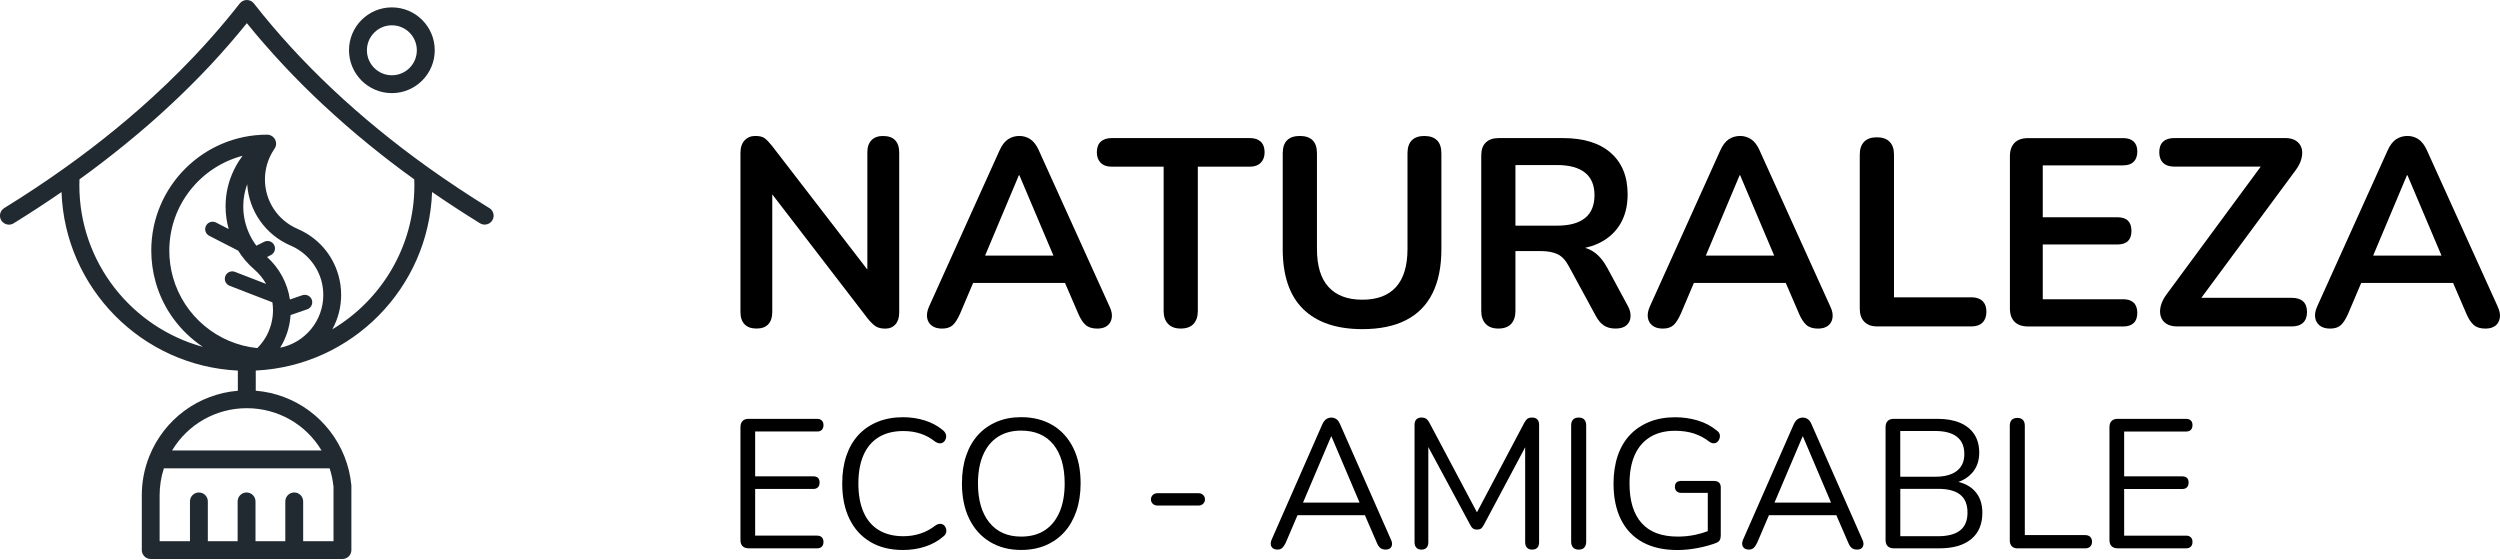
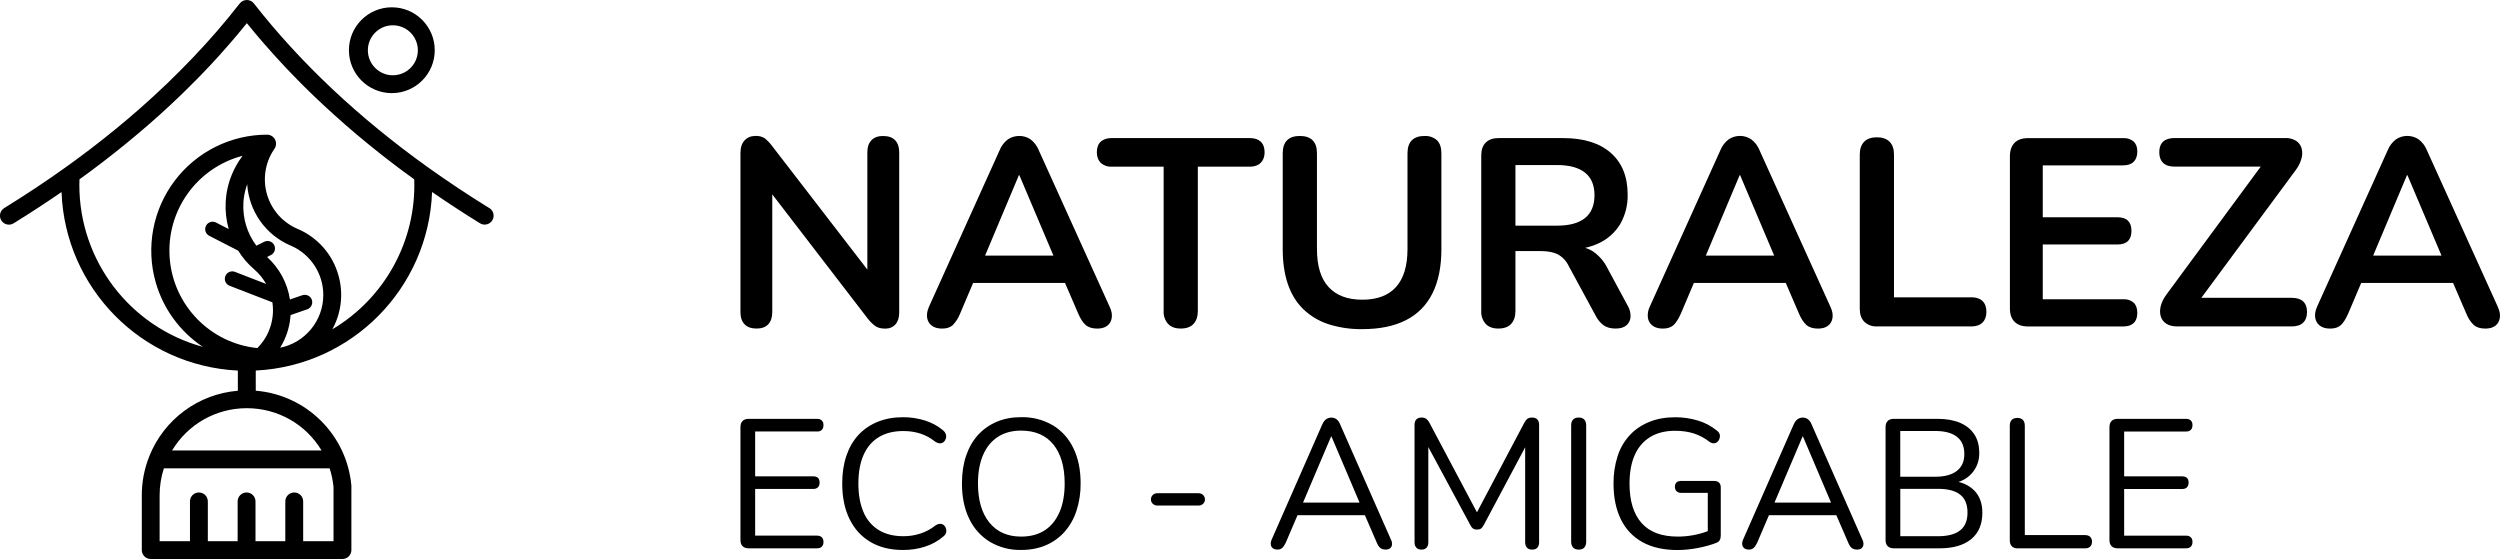
<svg xmlns="http://www.w3.org/2000/svg" id="Capa_2" data-name="Capa 2" viewBox="0 0 598.92 133.93">
-   <defs>
-     <style>
-       .cls-1 {
-         fill: #000;
-       }
- 
-       .cls-1, .cls-2 {
-         stroke-width: 0px;
-       }
- 
-       .cls-2 {
-         fill: #212a31;
-       }
-     </style>
-   </defs>
-   <g id="Capa_2-2" data-name="Capa 2">
+   <defs />
+   <g data-name="Capa 2">
    <g id="Capa_2-2" data-name="Capa 2-2">
      <g id="Capa_2-2-2" data-name="Capa 2-2">
-         <g>
-           <path class="cls-2" d="M93.88,22.31c5.66,0,10.27-4.6,10.27-10.27s-4.6-10.27-10.27-10.27-10.27,4.6-10.27,10.27,4.6,10.27,10.27,10.27ZM93.88,6.06c3.3,0,5.98,2.68,5.98,5.99s-2.68,5.98-5.98,5.98-5.98-2.68-5.98-5.98,2.68-5.99,5.98-5.99Z" />
-           <path class="cls-2" d="M117.24,49.86c-5.11-3.16-10.05-6.44-14.67-9.74C85.99,28.26,71.94,15.04,60.82.82c-.41-.52-1.03-.82-1.69-.82s-1.28.3-1.69.82c-2.08,2.66-4.27,5.3-6.56,7.89-1.47,1.67-2.99,3.33-4.55,4.97-4.08,4.29-8.44,8.48-13.07,12.54-.5.44-1.02.87-1.53,1.31-.42.36-.83.72-1.25,1.08-.51.43-1.03.86-1.55,1.29-.43.36-.85.72-1.29,1.07-3.82,3.13-7.81,6.18-11.96,9.14h0c-4.64,3.32-9.58,6.6-14.67,9.74-1.01.62-1.32,1.94-.7,2.95.41.65,1.11,1.02,1.82,1.02.38,0,.77-.1,1.13-.32,3.94-2.43,7.79-4.95,11.48-7.49.81,23.04,19.27,41.67,42.24,42.77v4.83c-9.42.79-17.59,6.75-21.19,15.64h0c-1.21,2.99-1.82,6.16-1.82,9.42v13.11c0,1.18.96,2.14,2.14,2.14h45.93c1.18,0,2.14-.96,2.14-2.14v-15.34c0-.07,0-.14-.01-.2h0v-.03c-.23-2.4-.8-4.74-1.7-6.96h0c-3.6-8.89-11.77-14.86-21.2-15.65v-4.83c22.97-1.1,41.43-19.73,42.24-42.77,3.68,2.54,7.53,5.05,11.48,7.49,1.01.62,2.33.31,2.95-.7.62-1.01.31-2.33-.7-2.95h0ZM54.74,54.85l-2.99-1.54c-.88-.45-1.95-.1-2.4.78-.45.88-.1,1.95.78,2.4l6.93,3.56c1.04,1.67,2.32,3.17,3.83,4.47.01,0,.02.02.03.03h0s.01.02.03.03c1.14.98,2.08,2.15,2.8,3.44l-7.46-2.89c-.92-.36-1.95.1-2.31,1.02s.1,1.95,1.02,2.31l10.26,3.97c.09.62.14,1.25.14,1.88,0,.22,0,.45-.02.67,0,.06-.01.13-.01.19-.01.16-.02.31-.04.47,0,.08-.02.15-.03.23-.02.15-.04.29-.06.43-.01.08-.03.15-.04.23l-.08.43c-.01.07-.03.15-.05.22-.03.14-.06.28-.1.43l-.06.21c-.04.14-.08.28-.13.42-.02.07-.05.14-.07.21-.05.14-.1.28-.15.42-.03.06-.05.14-.08.2-.06.14-.12.28-.17.41-.03.06-.06.13-.08.19-.06.14-.13.27-.19.41-.03.06-.06.12-.09.18-.07.14-.14.27-.22.4-.03.06-.06.12-.1.17-.08.14-.16.27-.25.4-.03.05-.06.11-.1.16-.09.14-.18.27-.28.4-.03.05-.06.09-.1.14-.11.15-.22.29-.34.43-.03.03-.05.06-.06.08-.14.17-.28.34-.43.5-.03.04-.07.07-.1.11-.11.12-.22.23-.33.34-9.51-.96-17.56-7.66-20.19-16.92-.59-2.08-.89-4.25-.89-6.43,0-10.9,7.47-20.08,17.56-22.72-.3.4-.59.81-.87,1.24-.04.06-.07.11-.11.17-.4.64-.77,1.3-1.1,1.98-.02.03-.03.07-.05.11-.32.67-.6,1.36-.85,2.06-.03.08-.05.16-.08.23-.07.21-.14.43-.2.64-.03.1-.06.21-.09.32-.09.32-.17.63-.24.96-.04.17-.08.34-.11.52-.03.16-.06.31-.09.47-.05.28-.1.57-.13.86-.01.1-.03.2-.03.3-.03.29-.06.58-.08.87,0,.1-.01.21-.02.31-.02.36-.03.71-.03,1.07,0,1.86.25,3.67.74,5.42h-.03ZM67.13,83.28s.06-.1.08-.14c.05-.08.1-.16.14-.24.12-.19.23-.39.33-.59.04-.08.08-.16.12-.24.08-.17.17-.34.25-.5.05-.09.08-.18.12-.27.1-.21.19-.43.28-.65.03-.08.06-.16.09-.25.06-.17.12-.34.19-.51.03-.09.06-.17.09-.27.08-.23.14-.46.21-.69.03-.08.05-.16.06-.25.05-.19.1-.38.14-.57.02-.07.03-.15.05-.22.05-.25.1-.49.14-.74.01-.07.03-.15.03-.22.03-.23.06-.45.09-.68,0-.05.01-.08.01-.12.03-.22.05-.43.06-.65l3.99-1.38c.93-.32,1.42-1.34,1.11-2.27-.32-.93-1.34-1.42-2.27-1.11l-2.98,1.03c-.59-3.91-2.52-7.51-5.48-10.18l.91-.46c.88-.44,1.24-1.51.8-2.39-.44-.88-1.51-1.24-2.39-.8l-1.88.94c-.61-.81-1.14-1.67-1.58-2.59-1.03-2.14-1.56-4.44-1.56-6.83,0-.28.01-.56.03-.84,0-.07,0-.14.01-.21.01-.23.04-.46.06-.69,0-.05.01-.1.02-.15.07-.59.18-1.18.32-1.75h0c.14-.56.3-1.12.5-1.66.41,6.42,4.38,12.1,10.37,14.68.05.02.09.04.13.05,3.5,1.53,6.21,4.62,7.25,8.3.32,1.13.48,2.31.48,3.51,0,6.16-4.38,11.43-10.33,12.62h0ZM79.9,116.56v13.09h-7.27v-9.53c0-1.18-.96-2.14-2.14-2.14s-2.14.96-2.14,2.14v9.53h-7.14v-9.53c0-1.18-.96-2.14-2.14-2.14s-2.14.96-2.14,2.14v9.53h-7.14v-9.53c0-1.18-.96-2.14-2.14-2.14s-2.14.96-2.14,2.14v9.53h-7.27v-10.97c0-2.22.34-4.4,1.02-6.48h39.71c.46,1.41.77,2.87.92,4.36h0ZM77.03,107.91h-35.8c3.73-6.23,10.46-10.12,17.9-10.12s14.17,3.88,17.9,10.12ZM79.6,78.92c1.36-2.46,2.13-5.3,2.13-8.28,0-1.6-.22-3.18-.65-4.69-1.41-4.99-4.95-9.03-9.72-11.08-.03-.01-.07-.03-.1-.05h0c-4.73-2.04-7.79-6.68-7.79-11.83,0-2.52.72-4.95,2.09-7.04.03-.04.05-.08.07-.13.03-.05.07-.09.1-.14l.02-.03c.45-.62.52-1.44.19-2.14-.35-.76-1.12-1.25-1.95-1.25-15.3,0-27.75,12.45-27.75,27.75,0,2.58.36,5.13,1.05,7.6,1.84,6.49,5.94,11.9,11.31,15.49-17.03-4.64-29.59-20.24-29.59-38.72,0-.48,0-.96.03-1.42.37-.27.73-.54,1.1-.8.48-.35.96-.7,1.44-1.05.5-.38,1-.75,1.5-1.13.47-.36.94-.7,1.4-1.06.5-.38.98-.76,1.47-1.14.46-.36.92-.71,1.37-1.07.48-.39.97-.78,1.45-1.16.45-.36.9-.72,1.34-1.08.48-.39.96-.79,1.43-1.18.44-.36.87-.72,1.31-1.09.47-.4.94-.8,1.41-1.2.43-.36.85-.72,1.27-1.09.47-.41.92-.81,1.39-1.22.41-.37.83-.73,1.24-1.1.46-.41.91-.83,1.36-1.25.4-.37.8-.73,1.2-1.1.45-.42.9-.85,1.35-1.27.39-.37.78-.73,1.16-1.1.45-.43.89-.87,1.34-1.31.37-.36.74-.72,1.11-1.09.45-.45.89-.89,1.33-1.34.36-.36.72-.72,1.07-1.09.45-.46.88-.92,1.32-1.38.34-.36.68-.71,1.02-1.07.45-.48.89-.96,1.33-1.45.31-.34.63-.68.94-1.03.46-.51.91-1.02,1.36-1.54.28-.32.57-.64.85-.96.5-.58.99-1.15,1.48-1.73.23-.27.45-.52.67-.79.71-.85,1.41-1.69,2.09-2.54.69.85,1.38,1.7,2.09,2.54.23.27.46.54.69.81.48.58.97,1.14,1.47,1.71.28.33.58.65.87.98.45.5.89,1.02,1.35,1.52.32.35.64.7.96,1.05.43.48.87.95,1.31,1.42.34.36.69.72,1.03,1.09.43.45.86.91,1.3,1.36.36.37.73.74,1.09,1.11.43.44.86.88,1.3,1.32.38.38.76.74,1.14,1.12.44.43.87.86,1.31,1.28.39.38.79.74,1.18,1.12.44.42.88.84,1.33,1.25.4.38.81.74,1.22,1.12.45.41.89.82,1.35,1.23.41.38.83.74,1.25,1.11.45.4.91.81,1.36,1.21.43.37.86.74,1.29,1.11.47.39.92.8,1.39,1.19.43.37.88.73,1.32,1.09.47.39.94.78,1.42,1.18.45.36.89.72,1.34,1.08.48.39.96.78,1.45,1.16.45.36.91.71,1.36,1.07.49.38.99.77,1.49,1.15.46.35.92.7,1.38,1.05.5.38,1.02.76,1.53,1.14.47.34.93.69,1.4,1.02.38.27.75.55,1.13.83.02.47.03.94.03,1.42,0,14.66-7.9,27.51-19.67,34.51l-.04.03Z" />
-         </g>
+         <path d="M93.88 22.31a10.28 10.28 0 1 0-.02-20.56 10.28 10.28 0 0 0 .02 20.56Zm0-16.25a5.99 5.99 0 1 1-.01 11.97 5.99 5.99 0 0 1 .01-11.97ZM117.24 49.86a266.64 266.64 0 0 1-14.67-9.74C85.99 28.26 71.94 15.04 60.82.82a2.15 2.15 0 0 0-3.38 0 170.2 170.2 0 0 1-11.11 12.86 200.1 200.1 0 0 1-13.07 12.54l-1.53 1.31-1.25 1.08-1.55 1.29c-.43.36-.85.72-1.29 1.07a225.2 225.2 0 0 1-11.96 9.14c-4.64 3.32-9.58 6.6-14.67 9.74a2.14 2.14 0 1 0 2.25 3.65c3.94-2.43 7.79-4.95 11.48-7.49a44.47 44.47 0 0 0 42.24 42.77v4.83a25.05 25.05 0 0 0-21.19 15.64 25 25 0 0 0-1.82 9.42v13.11c0 1.18.96 2.14 2.14 2.14h45.93c1.18 0 2.14-.96 2.14-2.14v-15.34l-.01-.2v-.03a25.06 25.06 0 0 0-22.9-22.61v-4.83A44.47 44.47 0 0 0 103.51 46c3.68 2.54 7.53 5.05 11.48 7.49a2.14 2.14 0 1 0 2.25-3.65Zm-62.5 4.99-2.99-1.54a1.78 1.78 0 1 0-1.62 3.18l6.93 3.56a19.44 19.44 0 0 0 3.83 4.47l.03.03.03.03c1.14.98 2.08 2.15 2.8 3.44l-7.46-2.89A1.78 1.78 0 1 0 55 68.46l10.26 3.97c.09.62.14 1.25.14 1.88 0 .22 0 .45-.02.67l-.01.19-.04.47c0 .08-.02.15-.03.23l-.06.43-.04.23-.08.43-.05.22-.1.43-.06.21-.13.42-.07.21-.15.42-.08.2-.17.41-.08.19-.19.41-.09.18-.22.4-.1.17-.25.4-.1.16a5.7 5.7 0 0 1-.38.54 7.13 7.13 0 0 1-.4.51l-.43.5-.1.11-.33.34a23.48 23.48 0 0 1-3.52-46.07c-.3.4-.59.81-.87 1.24l-.11.17c-.4.64-.77 1.3-1.1 1.98l-.05.11c-.32.67-.6 1.36-.85 2.06l-.08.23a15.7 15.7 0 0 0-.53 1.92l-.11.52-.09.47c-.05.28-.1.57-.13.86l-.03.3-.08.87-.02.31a20.03 20.03 0 0 0 .71 6.49h-.03Zm12.39 28.43.08-.14.14-.24c.12-.19.23-.39.33-.59l.12-.24.25-.5.12-.27.28-.65.09-.25.19-.51.09-.27.21-.69c.03-.08.05-.16.06-.25l.14-.57.05-.22.14-.74.03-.22.09-.68.01-.12c.03-.22.05-.43.06-.65l3.99-1.38a1.8 1.8 0 0 0 1.11-2.27 1.8 1.8 0 0 0-2.27-1.11l-2.98 1.03a17.16 17.16 0 0 0-5.48-10.18l.91-.46a1.78 1.78 0 0 0-1.59-3.19l-1.88.94a15.64 15.64 0 0 1-3.11-10.26l.01-.21.06-.69.02-.15a15.86 15.86 0 0 1 .82-3.41 17.17 17.17 0 0 0 10.37 14.68l.13.05a12.87 12.87 0 0 1 7.73 11.81c0 6.16-4.38 11.43-10.33 12.62Zm12.77 33.28v13.09h-7.27v-9.53a2.14 2.14 0 0 0-4.28 0v9.53h-7.14v-9.53a2.14 2.14 0 0 0-4.28 0v9.53h-7.14v-9.53a2.14 2.14 0 0 0-4.28 0v9.53h-7.27v-10.97c0-2.22.34-4.4 1.02-6.48h39.71c.46 1.41.77 2.87.92 4.36Zm-2.87-8.65h-35.8c3.73-6.23 10.46-10.12 17.9-10.12s14.17 3.88 17.9 10.12Zm2.57-28.99a17.11 17.11 0 0 0 1.48-12.97 17.06 17.06 0 0 0-9.82-11.13 12.88 12.88 0 0 1-5.63-19l.1-.14.02-.03a2.16 2.16 0 0 0-1.76-3.39 27.78 27.78 0 0 0-26.7 35.35A27.74 27.74 0 0 0 48.6 83.1a40.2 40.2 0 0 1-29.59-38.72c0-.48 0-.96.03-1.42l1.1-.8 1.44-1.05 1.5-1.13 1.4-1.06 1.47-1.14 1.37-1.07 1.45-1.16 1.34-1.08 1.43-1.18 1.31-1.09 1.41-1.2 1.27-1.09 1.39-1.22 1.24-1.1 1.36-1.25 1.2-1.1 1.35-1.27 1.16-1.1 1.34-1.31a113.07 113.07 0 0 0 2.44-2.43l1.07-1.09 1.32-1.38 1.02-1.07 1.33-1.45.94-1.03 1.36-1.54.85-.96 1.48-1.73.67-.79c.71-.85 1.41-1.69 2.09-2.54.69.85 1.38 1.7 2.09 2.54l.69.81c.48.58.97 1.14 1.47 1.71l.87.98c.45.5.89 1.02 1.35 1.52l.96 1.05 1.31 1.42 1.03 1.09 1.3 1.36 1.09 1.11 1.3 1.32 1.14 1.12 1.31 1.28 1.18 1.12 1.33 1.25 1.22 1.12 1.35 1.23c.41.38.83.74 1.25 1.11l1.36 1.21 1.29 1.11 1.39 1.19c.43.37.88.73 1.32 1.09l1.42 1.18 1.34 1.08 1.45 1.16 1.36 1.07 1.49 1.15 1.38 1.05 1.53 1.14c.47.34.93.69 1.4 1.02l1.13.83A40.14 40.14 0 0 1 79.6 78.9l-.04.03Z" class="cls-2" />
      </g>
-       <g>
-         <g>
-           <path class="cls-1" d="M211.63,32.57c-1.24,0-2.19.34-2.85,1.02s-.99,1.64-.99,2.88v28.11l-22.85-29.65c-.68-.85-1.27-1.46-1.76-1.82-.49-.36-1.23-.54-2.21-.54-1.07,0-1.93.35-2.59,1.06-.66.7-.99,1.72-.99,3.04v38.08c0,1.28.33,2.26.99,2.94s1.61,1.02,2.85,1.02,2.18-.34,2.82-1.02c.64-.68.96-1.66.96-2.94v-28.19l22.85,29.73c.68.85,1.31,1.47,1.89,1.86.58.38,1.35.58,2.34.58s1.83-.34,2.43-1.02c.6-.68.9-1.62.9-2.82v-38.4c0-1.24-.32-2.2-.96-2.88-.64-.68-1.58-1.02-2.82-1.02v-.02Z" />
-           <path class="cls-1" d="M248.88,36.03c-.56-1.24-1.23-2.12-2.02-2.66-.79-.53-1.67-.8-2.66-.8s-1.93.27-2.72.8c-.79.53-1.46,1.42-2.02,2.66l-16.9,37.44c-.43.98-.58,1.87-.45,2.66s.5,1.42,1.12,1.89,1.44.7,2.46.7c1.11,0,1.96-.28,2.56-.83.6-.55,1.17-1.45,1.73-2.69l3.15-7.42h22.01l3.2,7.42c.51,1.19,1.1,2.08,1.76,2.66s1.59.86,2.78.86c.98,0,1.77-.22,2.37-.67s.96-1.08,1.09-1.89-.04-1.71-.51-2.69l-16.96-37.44h.01ZM244.08,41.98h.13l8.16,19.26h-16.38l8.1-19.26h-.01Z" />
-           <path class="cls-1" d="M299.44,33.08h-33.15c-1.11,0-1.97.29-2.59.86-.62.58-.93,1.42-.93,2.53s.31,1.91.93,2.53c.62.62,1.48.93,2.59.93h12.48v34.56c0,1.32.35,2.36,1.06,3.1.7.75,1.72,1.12,3.04,1.12s2.39-.37,3.07-1.12,1.02-1.78,1.02-3.1v-34.56h12.48c1.11,0,1.97-.31,2.59-.93s.93-1.46.93-2.53-.31-1.95-.93-2.53-1.48-.86-2.59-.86h0Z" />
-           <path class="cls-1" d="M341.29,32.57c-1.32,0-2.34.34-3.04,1.02s-1.06,1.73-1.06,3.14v22.91c0,4.05-.92,7.09-2.75,9.12-1.83,2.03-4.52,3.04-8.06,3.04s-6.24-1.01-8.1-3.04c-1.86-2.03-2.78-5.07-2.78-9.12v-22.91c0-1.41-.35-2.45-1.06-3.14-.7-.68-1.72-1.02-3.04-1.02s-2.34.34-3.04,1.02-1.06,1.73-1.06,3.14v22.98c0,3.16.41,5.93,1.22,8.32s2.03,4.38,3.65,5.98c1.62,1.6,3.62,2.81,5.98,3.62,2.37.81,5.11,1.22,8.22,1.22,4.14,0,7.62-.71,10.43-2.14,2.82-1.43,4.94-3.57,6.37-6.43s2.14-6.38,2.14-10.56v-22.98c0-1.41-.35-2.45-1.06-3.14-.7-.68-1.7-1.02-2.98-1.02h.02Z" />
-           <path class="cls-1" d="M385.13,64.31c-.98-1.83-2.12-3.18-3.42-4.03-.61-.4-1.26-.69-1.97-.9,1.1-.26,2.15-.58,3.09-1.02,2.3-1.07,4.06-2.6,5.28-4.61,1.21-2,1.82-4.39,1.82-7.17,0-4.27-1.34-7.58-4.03-9.95-2.69-2.37-6.51-3.55-11.46-3.55h-15.42c-1.32,0-2.35.35-3.07,1.06-.73.7-1.09,1.74-1.09,3.1v37.25c0,1.32.35,2.36,1.06,3.1.7.75,1.72,1.12,3.04,1.12s2.39-.37,3.07-1.12,1.02-1.78,1.02-3.1v-14.34h6.08c1.62,0,2.95.25,4,.74,1.04.49,1.95,1.46,2.72,2.91l6.46,11.9c.55,1.02,1.2,1.78,1.92,2.27.73.49,1.66.74,2.82.74s2.03-.27,2.62-.8c.6-.53.92-1.23.96-2.08.04-.85-.19-1.73-.7-2.62l-4.8-8.9h0ZM373.03,54.07h-9.98v-14.53h9.98c2.94,0,5.17.61,6.69,1.82s2.27,3.02,2.27,5.41-.76,4.26-2.27,5.47-3.74,1.82-6.69,1.82h0Z" />
-           <path class="cls-1" d="M421.55,36.03c-.55-1.24-1.23-2.12-2.02-2.66-.79-.53-1.68-.8-2.66-.8s-1.93.27-2.72.8-1.46,1.42-2.02,2.66l-16.9,37.44c-.43.98-.58,1.87-.45,2.66.13.79.5,1.42,1.12,1.89s1.44.7,2.46.7c1.11,0,1.96-.28,2.56-.83s1.17-1.45,1.73-2.69l3.15-7.42h22.01l3.2,7.42c.51,1.19,1.1,2.08,1.76,2.66s1.59.86,2.78.86c.98,0,1.77-.22,2.37-.67s.96-1.08,1.09-1.89-.04-1.71-.51-2.69l-16.96-37.44h0ZM416.75,41.98h.13l8.16,19.26h-16.38l8.1-19.26h-.01Z" />
-           <path class="cls-1" d="M472.3,71.23h-18.56v-34.18c0-1.36-.35-2.4-1.06-3.1-.7-.7-1.72-1.06-3.04-1.06s-2.34.35-3.04,1.06c-.7.71-1.06,1.74-1.06,3.1v36.93c0,1.32.36,2.36,1.09,3.1.73.75,1.75,1.12,3.07,1.12h22.59c1.15,0,2.04-.31,2.66-.93s.93-1.48.93-2.59-.31-1.96-.93-2.56-1.5-.9-2.66-.9h.01Z" />
-           <path class="cls-1" d="M508.71,39.61c1.07,0,1.89-.29,2.46-.86s.86-1.4.86-2.46-.29-1.81-.86-2.37c-.58-.55-1.4-.83-2.46-.83h-22.85c-1.41,0-2.49.37-3.23,1.12s-1.12,1.82-1.12,3.23v36.42c0,1.41.37,2.49,1.12,3.23.75.75,1.82,1.12,3.23,1.12h22.85c1.07,0,1.89-.28,2.46-.83.58-.55.86-1.37.86-2.43s-.29-1.88-.86-2.43c-.58-.55-1.4-.83-2.46-.83h-19.33v-13.12h17.92c1.11,0,1.94-.28,2.5-.83.55-.55.83-1.36.83-2.43s-.28-1.88-.83-2.43-1.39-.83-2.5-.83h-17.92v-12.42h19.33v-.02Z" />
-           <path class="cls-1" d="M549.03,71.35h-21.66l22.56-30.53c.73-.98,1.21-1.94,1.44-2.88.23-.94.23-1.77,0-2.5-.24-.72-.68-1.3-1.34-1.73-.66-.43-1.53-.64-2.59-.64h-26.5c-1.19,0-2.1.29-2.72.86-.62.58-.93,1.42-.93,2.53s.31,1.96.93,2.56,1.53.9,2.72.9h20.66l-22.51,30.53c-.73.98-1.21,1.93-1.44,2.85s-.23,1.75,0,2.5.68,1.33,1.34,1.76c.66.43,1.52.64,2.59.64h27.46c1.19,0,2.1-.3,2.72-.9s.93-1.45.93-2.56-.31-1.95-.93-2.53-1.53-.86-2.72-.86h-.01Z" />
-           <path class="cls-1" d="M598.38,73.47l-16.96-37.44c-.55-1.24-1.23-2.12-2.02-2.66-.79-.53-1.68-.8-2.66-.8s-1.93.27-2.72.8-1.46,1.42-2.02,2.66l-16.9,37.44c-.43.98-.58,1.87-.45,2.66s.5,1.42,1.12,1.89,1.44.7,2.46.7c1.11,0,1.96-.28,2.56-.83s1.17-1.45,1.73-2.69l3.15-7.42h22.01l3.2,7.42c.51,1.19,1.1,2.08,1.76,2.66.66.58,1.59.86,2.78.86.98,0,1.77-.22,2.37-.67s.96-1.08,1.09-1.89-.04-1.71-.51-2.69h0ZM576.62,41.98h.13l8.16,19.26h-16.38l8.1-19.26h0Z" />
-         </g>
-         <g>
-           <g>
-             <path class="cls-1" d="M195.74,103.38c.5,0,.88-.13,1.14-.4.26-.26.4-.64.4-1.14,0-.47-.13-.84-.4-1.1-.26-.26-.65-.4-1.14-.4h-16.37c-.65,0-1.14.17-1.47.51-.34.34-.51.83-.51,1.47v27.06c0,.65.17,1.14.51,1.47.34.34.83.51,1.47.51h16.37c.5,0,.88-.13,1.14-.4.26-.26.4-.64.4-1.14,0-.47-.13-.84-.4-1.1-.26-.26-.65-.4-1.14-.4h-14.83v-11.18h13.9c.5,0,.88-.13,1.14-.4.26-.26.4-.64.4-1.14s-.13-.87-.4-1.12c-.26-.25-.65-.37-1.14-.37h-13.9v-10.74h14.83Z" />
-             <path class="cls-1" d="M226.14,125.82c-.24-.21-.53-.31-.88-.33-.35,0-.75.12-1.19.42-1.09.85-2.27,1.49-3.56,1.91-1.29.43-2.66.64-4.09.64-2.32,0-4.28-.49-5.9-1.47-1.61-.98-2.83-2.42-3.65-4.31-.82-1.89-1.23-4.17-1.23-6.84s.41-4.94,1.23-6.82c.82-1.88,2.04-3.31,3.65-4.29s3.58-1.47,5.9-1.47c1.47,0,2.83.21,4.09.62,1.26.41,2.42,1.04,3.48,1.89.44.29.84.44,1.19.44s.65-.11.9-.33.42-.5.53-.84c.1-.34.09-.69-.04-1.06s-.39-.7-.77-.99c-1.2-1-2.63-1.75-4.27-2.27-1.64-.51-3.37-.77-5.19-.77-2.26,0-4.3.37-6.12,1.12-1.82.75-3.35,1.8-4.6,3.17-1.25,1.36-2.2,3.02-2.86,4.97s-.99,4.16-.99,6.62c0,3.29.58,6.12,1.74,8.49,1.16,2.38,2.82,4.21,4.99,5.5s4.78,1.94,7.83,1.94c1.88,0,3.64-.27,5.3-.81s3.1-1.34,4.33-2.4c.35-.26.58-.57.68-.92.1-.35.1-.69,0-1.01-.1-.32-.27-.59-.51-.79h.01Z" />
-             <path class="cls-1" d="M252.21,101.88c-2.13-1.29-4.66-1.94-7.59-1.94-2.17,0-4.13.37-5.87,1.12-1.75.75-3.23,1.8-4.47,3.17-1.23,1.36-2.18,3.02-2.84,4.97s-.99,4.16-.99,6.62c0,3.26.58,6.07,1.74,8.45,1.16,2.38,2.8,4.22,4.93,5.52,2.13,1.3,4.63,1.96,7.5,1.96,2.2,0,4.17-.37,5.92-1.12,1.74-.75,3.23-1.81,4.47-3.19,1.24-1.38,2.19-3.05,2.86-5.02.67-1.96,1.01-4.18,1.01-6.64,0-3.26-.58-6.06-1.74-8.43-1.16-2.36-2.8-4.19-4.93-5.48h0ZM253.82,122.69c-.82,1.91-2,3.36-3.54,4.36s-3.42,1.5-5.65,1.5c-3.26,0-5.79-1.12-7.61-3.37-1.82-2.24-2.73-5.36-2.73-9.35,0-2.67.41-4.95,1.23-6.84.82-1.89,2-3.34,3.54-4.33,1.54-1,3.39-1.5,5.57-1.5,3.34,0,5.92,1.11,7.72,3.32s2.71,5.33,2.71,9.35c0,2.67-.41,4.96-1.23,6.86h-.01Z" />
-             <path class="cls-1" d="M287.17,118.16h-9.9c-.44,0-.81.14-1.1.42s-.44.64-.44,1.08c0,.41.15.76.44,1.03.29.28.66.42,1.1.42h9.9c.41,0,.76-.14,1.06-.42.29-.28.44-.62.44-1.03,0-.44-.15-.8-.44-1.08s-.65-.42-1.06-.42Z" />
-           </g>
-           <g>
-             <path class="cls-1" d="M321.05,101.66c-.24-.59-.54-1-.9-1.25-.37-.25-.77-.37-1.21-.37s-.84.12-1.21.37-.68.67-.95,1.25l-12.1,27.54c-.21.47-.29.89-.24,1.25.04.37.21.66.48.88.28.22.65.33,1.12.33s.85-.13,1.14-.4.57-.67.84-1.23l2.82-6.6h16.15l2.86,6.6c.21.53.47.93.79,1.21s.75.42,1.28.42c.47,0,.84-.1,1.1-.31.26-.21.42-.5.46-.88.04-.38-.05-.81-.29-1.28l-12.14-27.54h0ZM318.89,104.57h.09l6.73,15.84h-13.55l6.73-15.84h0Z" />
-             <path class="cls-1" d="M367.07,100.03c-.5,0-.88.1-1.14.29-.26.19-.51.51-.75.95l-11.35,21.46-11.39-21.46c-.24-.44-.49-.75-.77-.95-.28-.19-.65-.29-1.12-.29-.53,0-.94.15-1.23.44-.29.29-.44.73-.44,1.32v28.12c0,.56.15.99.44,1.3s.7.46,1.23.46.93-.15,1.21-.46c.28-.31.42-.74.42-1.3v-22.81l10.08,18.72c.18.35.38.62.62.79.23.18.56.26.97.26s.73-.08.95-.24.43-.43.64-.81l9.94-18.66v22.75c0,.56.15.99.44,1.3s.7.46,1.23.46c.56,0,.97-.15,1.25-.46.28-.31.42-.74.42-1.3v-28.12c0-.59-.15-1.03-.44-1.32s-.69-.44-1.19-.44h-.02Z" />
-             <path class="cls-1" d="M378.2,100.03c-.59,0-1.03.16-1.34.48-.31.32-.46.79-.46,1.41v27.85c0,.59.15,1.05.46,1.39s.75.51,1.34.51c.62,0,1.07-.17,1.36-.51.29-.34.44-.8.44-1.39v-27.85c0-.62-.15-1.08-.46-1.41-.31-.32-.75-.48-1.34-.48Z" />
-             <path class="cls-1" d="M410.72,115.21h-7.88c-.53,0-.92.12-1.19.35-.26.24-.4.59-.4,1.06,0,.44.13.79.4,1.06s.66.4,1.19.4h6.29v9.17c-.97.36-1.97.66-3.04.88-1.35.28-2.73.42-4.14.42-3.87,0-6.77-1.08-8.69-3.26-1.92-2.17-2.88-5.31-2.88-9.42,0-2.7.42-4.99,1.25-6.86s2.07-3.31,3.7-4.31,3.62-1.5,5.96-1.5c1.64,0,3.14.21,4.49.64,1.35.43,2.62,1.11,3.83,2.05.35.23.7.34,1.03.31.34-.03.62-.15.84-.37s.38-.49.48-.81c.1-.32.11-.64.02-.97-.09-.32-.31-.62-.66-.88-1.35-1.11-2.89-1.93-4.62-2.44-1.73-.51-3.52-.77-5.37-.77-2.32,0-4.39.37-6.23,1.12-1.83.75-3.39,1.8-4.66,3.17-1.28,1.36-2.24,3.03-2.9,4.99-.66,1.97-.99,4.18-.99,6.64,0,3.32.59,6.16,1.76,8.54,1.17,2.38,2.9,4.2,5.17,5.46,2.27,1.26,5.07,1.89,8.38,1.89,1.61,0,3.28-.17,4.99-.51s3.19-.75,4.42-1.25c.35-.15.6-.37.75-.66.15-.29.22-.66.22-1.1v-11.48c0-.5-.13-.88-.4-1.14-.26-.26-.65-.4-1.14-.4l.02-.02Z" />
-             <path class="cls-1" d="M433.99,101.66c-.24-.59-.54-1-.9-1.25-.37-.25-.77-.37-1.21-.37s-.84.12-1.21.37-.68.67-.95,1.25l-12.1,27.54c-.21.47-.29.89-.24,1.25.04.37.21.66.48.88.28.22.65.33,1.12.33s.85-.13,1.14-.4.57-.67.84-1.23l2.82-6.6h16.15l2.86,6.6c.21.53.47.93.79,1.21s.75.42,1.28.42c.47,0,.84-.1,1.1-.31.26-.21.42-.5.46-.88.04-.38-.05-.81-.29-1.28l-12.14-27.54h0ZM431.84,104.57h.09l6.73,15.84h-13.55l6.73-15.84h0Z" />
-             <path class="cls-1" d="M469.17,115.46c1.33-.47,2.44-1.2,3.3-2.18,1.13-1.29,1.69-2.9,1.69-4.84,0-1.73-.4-3.2-1.19-4.4s-1.93-2.12-3.41-2.75-3.29-.95-5.43-.95h-10.43c-.65,0-1.14.17-1.47.51-.34.34-.51.83-.51,1.47v27.06c0,.65.17,1.14.51,1.47.34.34.83.51,1.47.51h10.96c3.26,0,5.78-.73,7.57-2.2s2.68-3.58,2.68-6.34c0-2.17-.62-3.92-1.87-5.24-.99-1.04-2.29-1.74-3.87-2.13h0ZM455.24,103.25h8.36c2.29,0,4.03.46,5.21,1.39,1.19.92,1.78,2.3,1.78,4.11s-.59,3.11-1.78,4.05-2.93,1.41-5.21,1.41h-8.36v-10.96ZM469.59,127.05c-1.17.94-2.93,1.41-5.28,1.41h-9.06v-11.35h9.06c2.35,0,4.11.46,5.28,1.39,1.17.92,1.76,2.35,1.76,4.29s-.59,3.33-1.76,4.27h0Z" />
-             <path class="cls-1" d="M499.51,128.19h-14.43v-26.18c0-.62-.15-1.08-.46-1.41-.31-.32-.75-.48-1.34-.48s-1.03.16-1.34.48c-.31.32-.46.79-.46,1.41v27.46c0,.59.16,1.05.48,1.39s.78.51,1.36.51h16.19c.53,0,.94-.14,1.23-.42s.44-.67.44-1.17-.15-.89-.44-1.17-.7-.42-1.23-.42h0Z" />
-             <path class="cls-1" d="M523.71,128.33h-14.83v-11.18h13.9c.5,0,.88-.13,1.14-.4s.4-.64.4-1.14-.13-.87-.4-1.12c-.26-.25-.65-.37-1.14-.37h-13.9v-10.74h14.83c.5,0,.88-.13,1.14-.4.26-.26.4-.64.4-1.14,0-.47-.13-.84-.4-1.1-.26-.26-.65-.4-1.14-.4h-16.37c-.65,0-1.14.17-1.47.51-.34.34-.51.83-.51,1.47v27.06c0,.65.17,1.14.51,1.47.34.34.83.51,1.47.51h16.37c.5,0,.88-.13,1.14-.4s.4-.64.4-1.14c0-.47-.13-.84-.4-1.1s-.65-.4-1.14-.4h0Z" />
-           </g>
-         </g>
-       </g>
+       <path d="M211.63 32.57c-1.24 0-2.19.34-2.85 1.02s-.99 1.64-.99 2.88v28.11l-22.85-29.65a10.3 10.3 0 0 0-1.76-1.82 3.73 3.73 0 0 0-2.21-.54c-1.07 0-1.93.35-2.59 1.06-.66.7-.99 1.72-.99 3.04v38.08c0 1.28.33 2.26.99 2.94s1.61 1.02 2.85 1.02 2.18-.34 2.82-1.02c.64-.68.96-1.66.96-2.94V46.56l22.85 29.73a9.03 9.03 0 0 0 1.89 1.86c.58.38 1.35.58 2.34.58s1.83-.34 2.43-1.02c.6-.68.9-1.62.9-2.82v-38.4c0-1.24-.32-2.2-.96-2.88-.64-.68-1.58-1.02-2.82-1.02v-.02ZM248.88 36.03a6.2 6.2 0 0 0-2.02-2.66c-.79-.53-1.67-.8-2.66-.8s-1.93.27-2.72.8a6.13 6.13 0 0 0-2.02 2.66l-16.9 37.44c-.43.98-.58 1.87-.45 2.66s.5 1.42 1.12 1.89 1.44.7 2.46.7c1.11 0 1.96-.28 2.56-.83a8.32 8.32 0 0 0 1.73-2.69l3.15-7.42h22.01l3.2 7.42c.51 1.19 1.1 2.08 1.76 2.66s1.59.86 2.78.86c.98 0 1.77-.22 2.37-.67s.96-1.08 1.09-1.89-.04-1.71-.51-2.69l-16.96-37.44h.01Zm-4.8 5.95h.13l8.16 19.26h-16.38l8.1-19.26h-.01ZM299.44 33.08h-33.15c-1.11 0-1.97.29-2.59.86-.62.58-.93 1.42-.93 2.53s.31 1.91.93 2.53a3.5 3.5 0 0 0 2.59.93h12.48v34.56a4.3 4.3 0 0 0 1.06 3.1c.7.75 1.72 1.12 3.04 1.12s2.39-.37 3.07-1.12 1.02-1.78 1.02-3.1V39.93h12.48c1.11 0 1.97-.31 2.59-.93s.93-1.46.93-2.53-.31-1.95-.93-2.53-1.48-.86-2.59-.86ZM341.29 32.57c-1.32 0-2.34.34-3.04 1.02s-1.06 1.73-1.06 3.14v22.91c0 4.05-.92 7.09-2.75 9.12-1.83 2.03-4.52 3.04-8.06 3.04s-6.24-1.01-8.1-3.04c-1.86-2.03-2.78-5.07-2.78-9.12V36.73c0-1.41-.35-2.45-1.06-3.14-.7-.68-1.72-1.02-3.04-1.02s-2.34.34-3.04 1.02-1.06 1.73-1.06 3.14v22.98c0 3.16.41 5.93 1.22 8.32s2.03 4.38 3.65 5.98a15.57 15.57 0 0 0 5.98 3.62 25.4 25.4 0 0 0 8.22 1.22c4.14 0 7.62-.71 10.43-2.14 2.82-1.43 4.94-3.57 6.37-6.43s2.14-6.38 2.14-10.56V36.74c0-1.41-.35-2.45-1.06-3.14a4.11 4.11 0 0 0-2.98-1.02h.02ZM385.13 64.31a10.71 10.71 0 0 0-3.42-4.03 7.33 7.33 0 0 0-1.97-.9 16 16 0 0 0 3.09-1.02 11.8 11.8 0 0 0 5.28-4.61 13.6 13.6 0 0 0 1.82-7.17c0-4.27-1.34-7.58-4.03-9.95-2.69-2.37-6.51-3.55-11.46-3.55h-15.42c-1.32 0-2.35.35-3.07 1.06-.73.7-1.09 1.74-1.09 3.1v37.25a4.3 4.3 0 0 0 1.06 3.1c.7.75 1.72 1.12 3.04 1.12s2.39-.37 3.07-1.12 1.02-1.78 1.02-3.1V60.15h6.08c1.62 0 2.95.25 4 .74a6.3 6.3 0 0 1 2.72 2.91l6.46 11.9a6.3 6.3 0 0 0 1.92 2.27c.73.49 1.66.74 2.82.74s2.03-.27 2.62-.8c.6-.53.92-1.23.96-2.08a4.8 4.8 0 0 0-.7-2.62l-4.8-8.9Zm-12.1-10.24h-9.98V39.54h9.98c2.94 0 5.17.61 6.69 1.82s2.27 3.02 2.27 5.41-.76 4.26-2.27 5.47-3.74 1.82-6.69 1.82ZM421.55 36.03a6.12 6.12 0 0 0-2.02-2.66 4.87 4.87 0 0 0-5.38 0 6.13 6.13 0 0 0-2.02 2.66l-16.9 37.44a4.73 4.73 0 0 0-.45 2.66c.13.79.5 1.42 1.12 1.89s1.44.7 2.46.7c1.11 0 1.96-.28 2.56-.83s1.17-1.45 1.73-2.69l3.15-7.42h22.01l3.2 7.42c.51 1.19 1.1 2.08 1.76 2.66s1.59.86 2.78.86c.98 0 1.77-.22 2.37-.67s.96-1.08 1.09-1.89-.04-1.71-.51-2.69l-16.96-37.44Zm-4.8 5.95h.13l8.16 19.26h-16.38l8.1-19.26h-.01ZM472.3 71.23h-18.56V37.05c0-1.36-.35-2.4-1.06-3.1-.7-.7-1.72-1.06-3.04-1.06s-2.34.35-3.04 1.06c-.7.71-1.06 1.74-1.06 3.1v36.93c0 1.32.36 2.36 1.09 3.1a4.08 4.08 0 0 0 3.07 1.12h22.59c1.15 0 2.04-.31 2.66-.93s.93-1.48.93-2.59-.31-1.96-.93-2.56-1.5-.9-2.66-.9h.01ZM508.71 39.61c1.07 0 1.89-.29 2.46-.86s.86-1.4.86-2.46-.29-1.81-.86-2.37a3.44 3.44 0 0 0-2.46-.83h-22.85c-1.41 0-2.49.37-3.23 1.12s-1.12 1.82-1.12 3.23v36.42c0 1.41.37 2.49 1.12 3.23.75.75 1.82 1.12 3.23 1.12h22.85c1.07 0 1.89-.28 2.46-.83.58-.55.86-1.37.86-2.43s-.29-1.88-.86-2.43a3.44 3.44 0 0 0-2.46-.83h-19.33V58.57h17.92c1.11 0 1.94-.28 2.5-.83.55-.55.83-1.36.83-2.43s-.28-1.88-.83-2.43-1.39-.83-2.5-.83h-17.92V39.63h19.33v-.02ZM549.03 71.35h-21.66l22.56-30.53a8.1 8.1 0 0 0 1.44-2.88 4.6 4.6 0 0 0 0-2.5 3.23 3.23 0 0 0-1.34-1.73 4.69 4.69 0 0 0-2.59-.64h-26.5c-1.19 0-2.1.29-2.72.86-.62.58-.93 1.42-.93 2.53s.31 1.96.93 2.56 1.53.9 2.72.9h20.66l-22.51 30.53c-.73.98-1.21 1.93-1.44 2.85s-.23 1.75 0 2.5.68 1.33 1.34 1.76c.66.43 1.52.64 2.59.64h27.46c1.19 0 2.1-.3 2.72-.9s.93-1.45.93-2.56-.31-1.95-.93-2.53-1.53-.86-2.72-.86h-.01ZM598.38 73.47l-16.96-37.44a6.12 6.12 0 0 0-2.02-2.66 4.87 4.87 0 0 0-5.38 0 6.13 6.13 0 0 0-2.02 2.66l-16.9 37.44c-.43.98-.58 1.87-.45 2.66s.5 1.42 1.12 1.89 1.44.7 2.46.7c1.11 0 1.96-.28 2.56-.83s1.17-1.45 1.73-2.69l3.15-7.42h22.01l3.2 7.42a7.36 7.36 0 0 0 1.76 2.66c.66.58 1.59.86 2.78.86.98 0 1.77-.22 2.37-.67s.96-1.08 1.09-1.89-.04-1.71-.51-2.69Zm-21.76-31.49h.13l8.16 19.26h-16.38l8.1-19.26ZM195.74 103.38c.5 0 .88-.13 1.14-.4.26-.26.4-.64.4-1.14 0-.47-.13-.84-.4-1.1-.26-.26-.65-.4-1.14-.4h-16.37c-.65 0-1.14.17-1.47.51-.34.34-.51.83-.51 1.47v27.06c0 .65.17 1.14.51 1.47.34.34.83.51 1.47.51h16.37c.5 0 .88-.13 1.14-.4.26-.26.4-.64.4-1.14 0-.47-.13-.84-.4-1.1-.26-.26-.65-.4-1.14-.4h-14.83v-11.18h13.9c.5 0 .88-.13 1.14-.4.26-.26.4-.64.4-1.14s-.13-.87-.4-1.12c-.26-.25-.65-.37-1.14-.37h-13.9v-10.74h14.83ZM226.14 125.82a1.4 1.4 0 0 0-.88-.33c-.35 0-.75.12-1.19.42a11.58 11.58 0 0 1-3.56 1.91c-1.29.43-2.66.64-4.09.64-2.32 0-4.28-.49-5.9-1.47a9.15 9.15 0 0 1-3.65-4.31c-.82-1.89-1.23-4.17-1.23-6.84s.41-4.94 1.23-6.82c.82-1.88 2.04-3.31 3.65-4.29s3.58-1.47 5.9-1.47c1.47 0 2.83.21 4.09.62 1.26.41 2.42 1.04 3.48 1.89.44.29.84.44 1.19.44s.65-.11.9-.33.42-.5.53-.84c.1-.34.09-.69-.04-1.06s-.39-.7-.77-.99c-1.2-1-2.63-1.75-4.27-2.27a17.38 17.38 0 0 0-5.19-.77c-2.26 0-4.3.37-6.12 1.12-1.82.75-3.35 1.8-4.6 3.17-1.25 1.36-2.2 3.02-2.86 4.97s-.99 4.16-.99 6.62c0 3.29.58 6.12 1.74 8.49 1.16 2.38 2.82 4.21 4.99 5.5s4.78 1.94 7.83 1.94c1.88 0 3.64-.27 5.3-.81s3.1-1.34 4.33-2.4c.35-.26.58-.57.68-.92a1.74 1.74 0 0 0-.51-1.8h.01ZM252.21 101.88a14.37 14.37 0 0 0-7.59-1.94c-2.17 0-4.13.37-5.87 1.12-1.75.75-3.23 1.8-4.47 3.17-1.23 1.36-2.18 3.02-2.84 4.97s-.99 4.16-.99 6.62c0 3.26.58 6.07 1.74 8.45a12.92 12.92 0 0 0 4.93 5.52 14.12 14.12 0 0 0 7.5 1.96c2.2 0 4.17-.37 5.92-1.12a12.66 12.66 0 0 0 4.47-3.19 14.27 14.27 0 0 0 2.86-5.02 20.49 20.49 0 0 0 1.01-6.64c0-3.26-.58-6.06-1.74-8.43a12.87 12.87 0 0 0-4.93-5.48Zm1.61 20.81c-.82 1.91-2 3.36-3.54 4.36s-3.42 1.5-5.65 1.5c-3.26 0-5.79-1.12-7.61-3.37-1.82-2.24-2.73-5.36-2.73-9.35 0-2.67.41-4.95 1.23-6.84.82-1.89 2-3.34 3.54-4.33 1.54-1 3.39-1.5 5.57-1.5 3.34 0 5.92 1.11 7.72 3.32s2.71 5.33 2.71 9.35c0 2.67-.41 4.96-1.23 6.86h-.01ZM287.17 118.16h-9.9c-.44 0-.81.14-1.1.42s-.44.64-.44 1.08c0 .41.15.76.44 1.03.29.28.66.42 1.1.42h9.9c.41 0 .76-.14 1.06-.42.29-.28.44-.62.44-1.03a1.48 1.48 0 0 0-1.5-1.5ZM321.05 101.66a2.7 2.7 0 0 0-.9-1.25c-.37-.25-.77-.37-1.21-.37s-.84.12-1.21.37-.68.67-.95 1.25l-12.1 27.54c-.21.47-.29.89-.24 1.25.04.37.21.66.48.88.28.22.65.33 1.12.33s.85-.13 1.14-.4.57-.67.84-1.23l2.82-6.6h16.15l2.86 6.6c.21.53.47.93.79 1.21s.75.42 1.28.42c.47 0 .84-.1 1.1-.31.26-.21.42-.5.46-.88a2.3 2.3 0 0 0-.29-1.28l-12.14-27.54Zm-2.16 2.91h.09l6.73 15.84h-13.55l6.73-15.84ZM367.07 100.03c-.5 0-.88.1-1.14.29-.26.19-.51.51-.75.95l-11.35 21.46-11.39-21.46a2.74 2.74 0 0 0-.77-.95 1.96 1.96 0 0 0-1.12-.29c-.53 0-.94.15-1.23.44-.29.29-.44.73-.44 1.32v28.12c0 .56.15.99.44 1.3s.7.46 1.23.46.93-.15 1.21-.46c.28-.31.42-.74.42-1.3V107.1l10.08 18.72c.18.35.38.62.62.79.23.18.56.26.97.26s.73-.08.95-.24.43-.43.64-.81l9.94-18.66v22.75c0 .56.15.99.44 1.3s.7.46 1.23.46c.56 0 .97-.15 1.25-.46.28-.31.42-.74.42-1.3v-28.12c0-.59-.15-1.03-.44-1.32s-.69-.44-1.19-.44h-.02ZM378.2 100.03c-.59 0-1.03.16-1.34.48-.31.32-.46.79-.46 1.41v27.85c0 .59.15 1.05.46 1.39s.75.51 1.34.51c.62 0 1.07-.17 1.36-.51.29-.34.44-.8.44-1.39v-27.85c0-.62-.15-1.08-.46-1.41-.31-.32-.75-.48-1.34-.48ZM410.72 115.21h-7.88c-.53 0-.92.12-1.19.35-.26.24-.4.59-.4 1.06 0 .44.13.79.4 1.06s.66.4 1.19.4h6.29v9.17a20.6 20.6 0 0 1-7.18 1.3c-3.87 0-6.77-1.08-8.69-3.26-1.92-2.17-2.88-5.31-2.88-9.42 0-2.7.42-4.99 1.25-6.86s2.07-3.31 3.7-4.31 3.62-1.5 5.96-1.5c1.64 0 3.14.21 4.49.64 1.35.43 2.62 1.11 3.83 2.05.35.23.7.34 1.03.31.34-.03.62-.15.84-.37s.38-.49.48-.81c.1-.32.11-.64.02-.97a1.69 1.69 0 0 0-.66-.88 12.98 12.98 0 0 0-4.62-2.44 18.9 18.9 0 0 0-5.37-.77c-2.32 0-4.39.37-6.23 1.12-1.83.75-3.39 1.8-4.66 3.17a13.4 13.4 0 0 0-2.9 4.99 20.82 20.82 0 0 0-.99 6.64c0 3.32.59 6.16 1.76 8.54a12.3 12.3 0 0 0 5.17 5.46c2.27 1.26 5.07 1.89 8.38 1.89 1.61 0 3.28-.17 4.99-.51s3.19-.75 4.42-1.25c.35-.15.6-.37.75-.66.15-.29.22-.66.22-1.1v-11.48c0-.5-.13-.88-.4-1.14-.26-.26-.65-.4-1.14-.4l.02-.02ZM433.99 101.66a2.7 2.7 0 0 0-.9-1.25c-.37-.25-.77-.37-1.21-.37s-.84.12-1.21.37-.68.67-.95 1.25l-12.1 27.54c-.21.47-.29.89-.24 1.25.04.37.21.66.48.88.28.22.65.33 1.12.33s.85-.13 1.14-.4.57-.67.84-1.23l2.82-6.6h16.15l2.86 6.6c.21.53.47.93.79 1.21s.75.42 1.28.42c.47 0 .84-.1 1.1-.31.26-.21.42-.5.46-.88a2.3 2.3 0 0 0-.29-1.28l-12.14-27.54Zm-2.15 2.91h.09l6.73 15.84h-13.55l6.73-15.84ZM469.17 115.46a7.07 7.07 0 0 0 4.99-7.02c0-1.73-.4-3.2-1.19-4.4s-1.93-2.12-3.41-2.75-3.29-.95-5.43-.95H453.7c-.65 0-1.14.17-1.47.51-.34.34-.51.83-.51 1.47v27.06c0 .65.17 1.14.51 1.47.34.34.83.51 1.47.51h10.96c3.26 0 5.78-.73 7.57-2.2s2.68-3.58 2.68-6.34c0-2.17-.62-3.92-1.87-5.24a7.77 7.77 0 0 0-3.87-2.13Zm-13.93-12.21h8.36c2.29 0 4.03.46 5.21 1.39 1.19.92 1.78 2.3 1.78 4.11s-.59 3.11-1.78 4.05-2.93 1.41-5.21 1.41h-8.36v-10.96Zm14.35 23.8c-1.17.94-2.93 1.41-5.28 1.41h-9.06v-11.35h9.06c2.35 0 4.11.46 5.28 1.39 1.17.92 1.76 2.35 1.76 4.29s-.59 3.33-1.76 4.27ZM499.51 128.19h-14.43v-26.18c0-.62-.15-1.08-.46-1.41-.31-.32-.75-.48-1.34-.48s-1.03.16-1.34.48c-.31.32-.46.79-.46 1.41v27.46c0 .59.16 1.05.48 1.39s.78.51 1.36.51h16.19c.53 0 .94-.14 1.23-.42s.44-.67.44-1.17-.15-.89-.44-1.17-.7-.42-1.23-.42ZM523.71 128.33h-14.83v-11.18h13.9c.5 0 .88-.13 1.14-.4s.4-.64.4-1.14-.13-.87-.4-1.12c-.26-.25-.65-.37-1.14-.37h-13.9v-10.74h14.83c.5 0 .88-.13 1.14-.4.26-.26.4-.64.4-1.14 0-.47-.13-.84-.4-1.1-.26-.26-.65-.4-1.14-.4h-16.37c-.65 0-1.14.17-1.47.51-.34.34-.51.83-.51 1.47v27.06c0 .65.17 1.14.51 1.47.34.34.83.51 1.47.51h16.37c.5 0 .88-.13 1.14-.4s.4-.64.4-1.14c0-.47-.13-.84-.4-1.1s-.65-.4-1.14-.4Z" class="cls-1" />
    </g>
  </g>
</svg>
